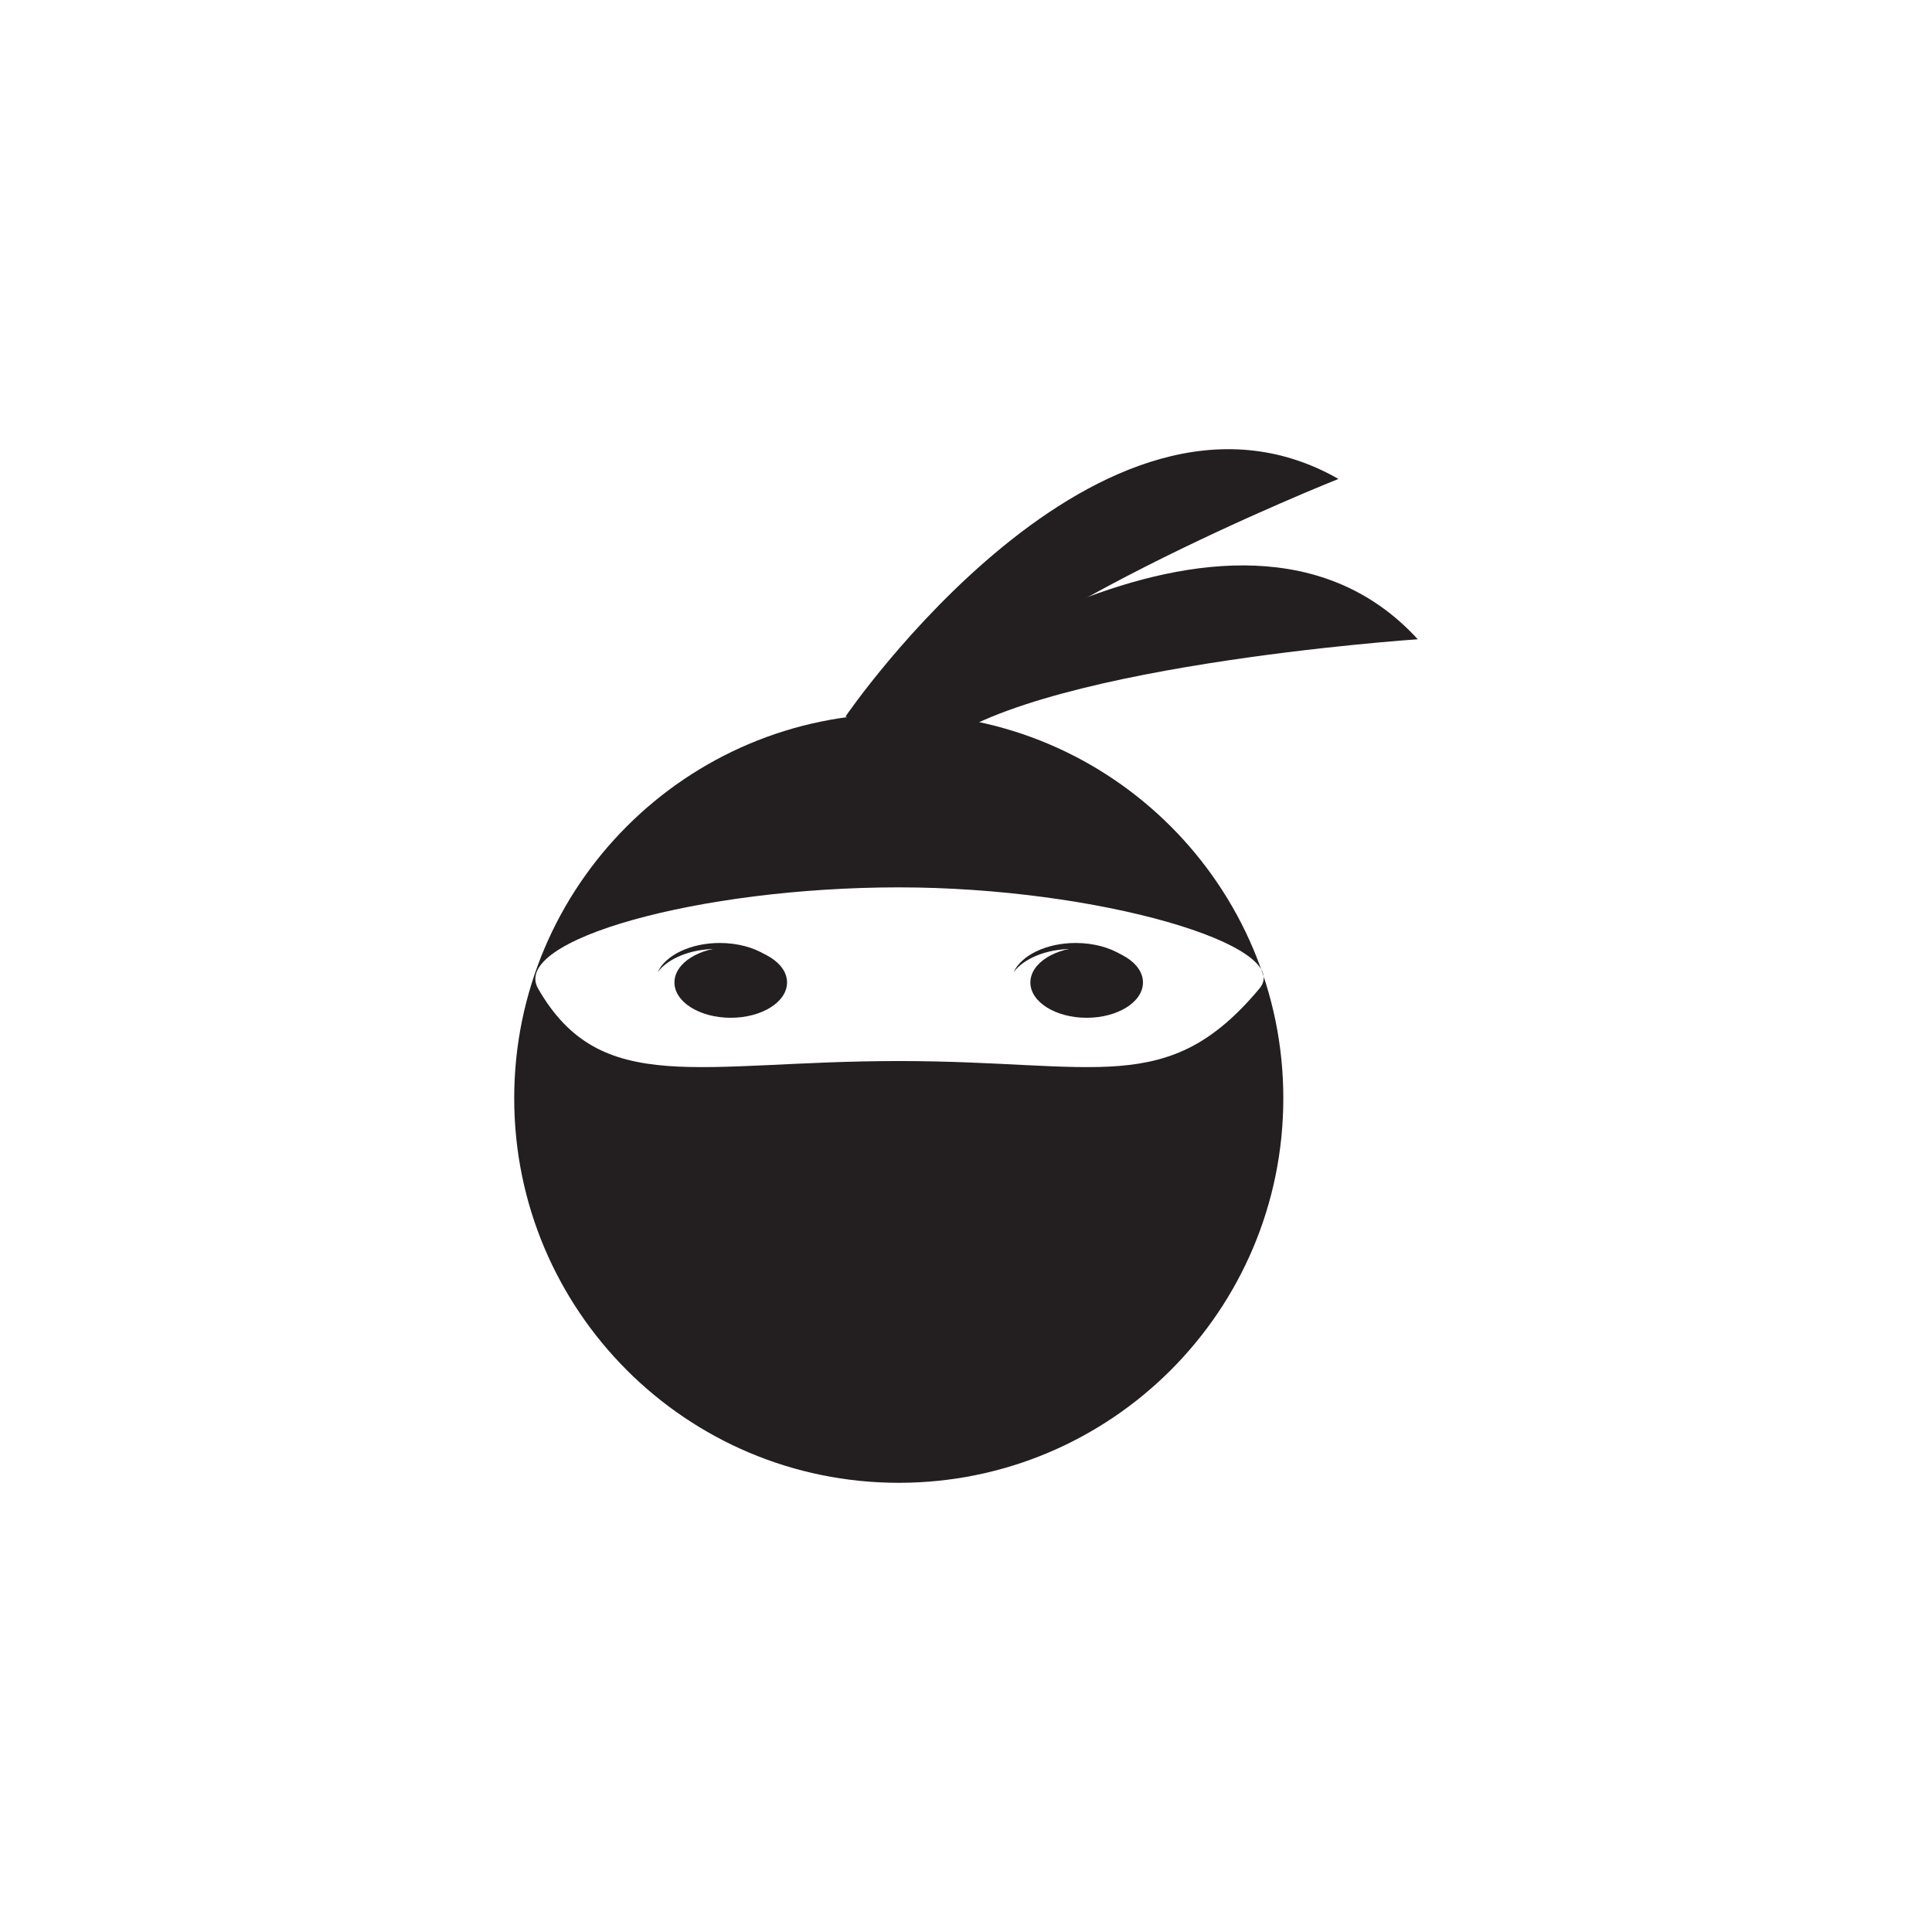
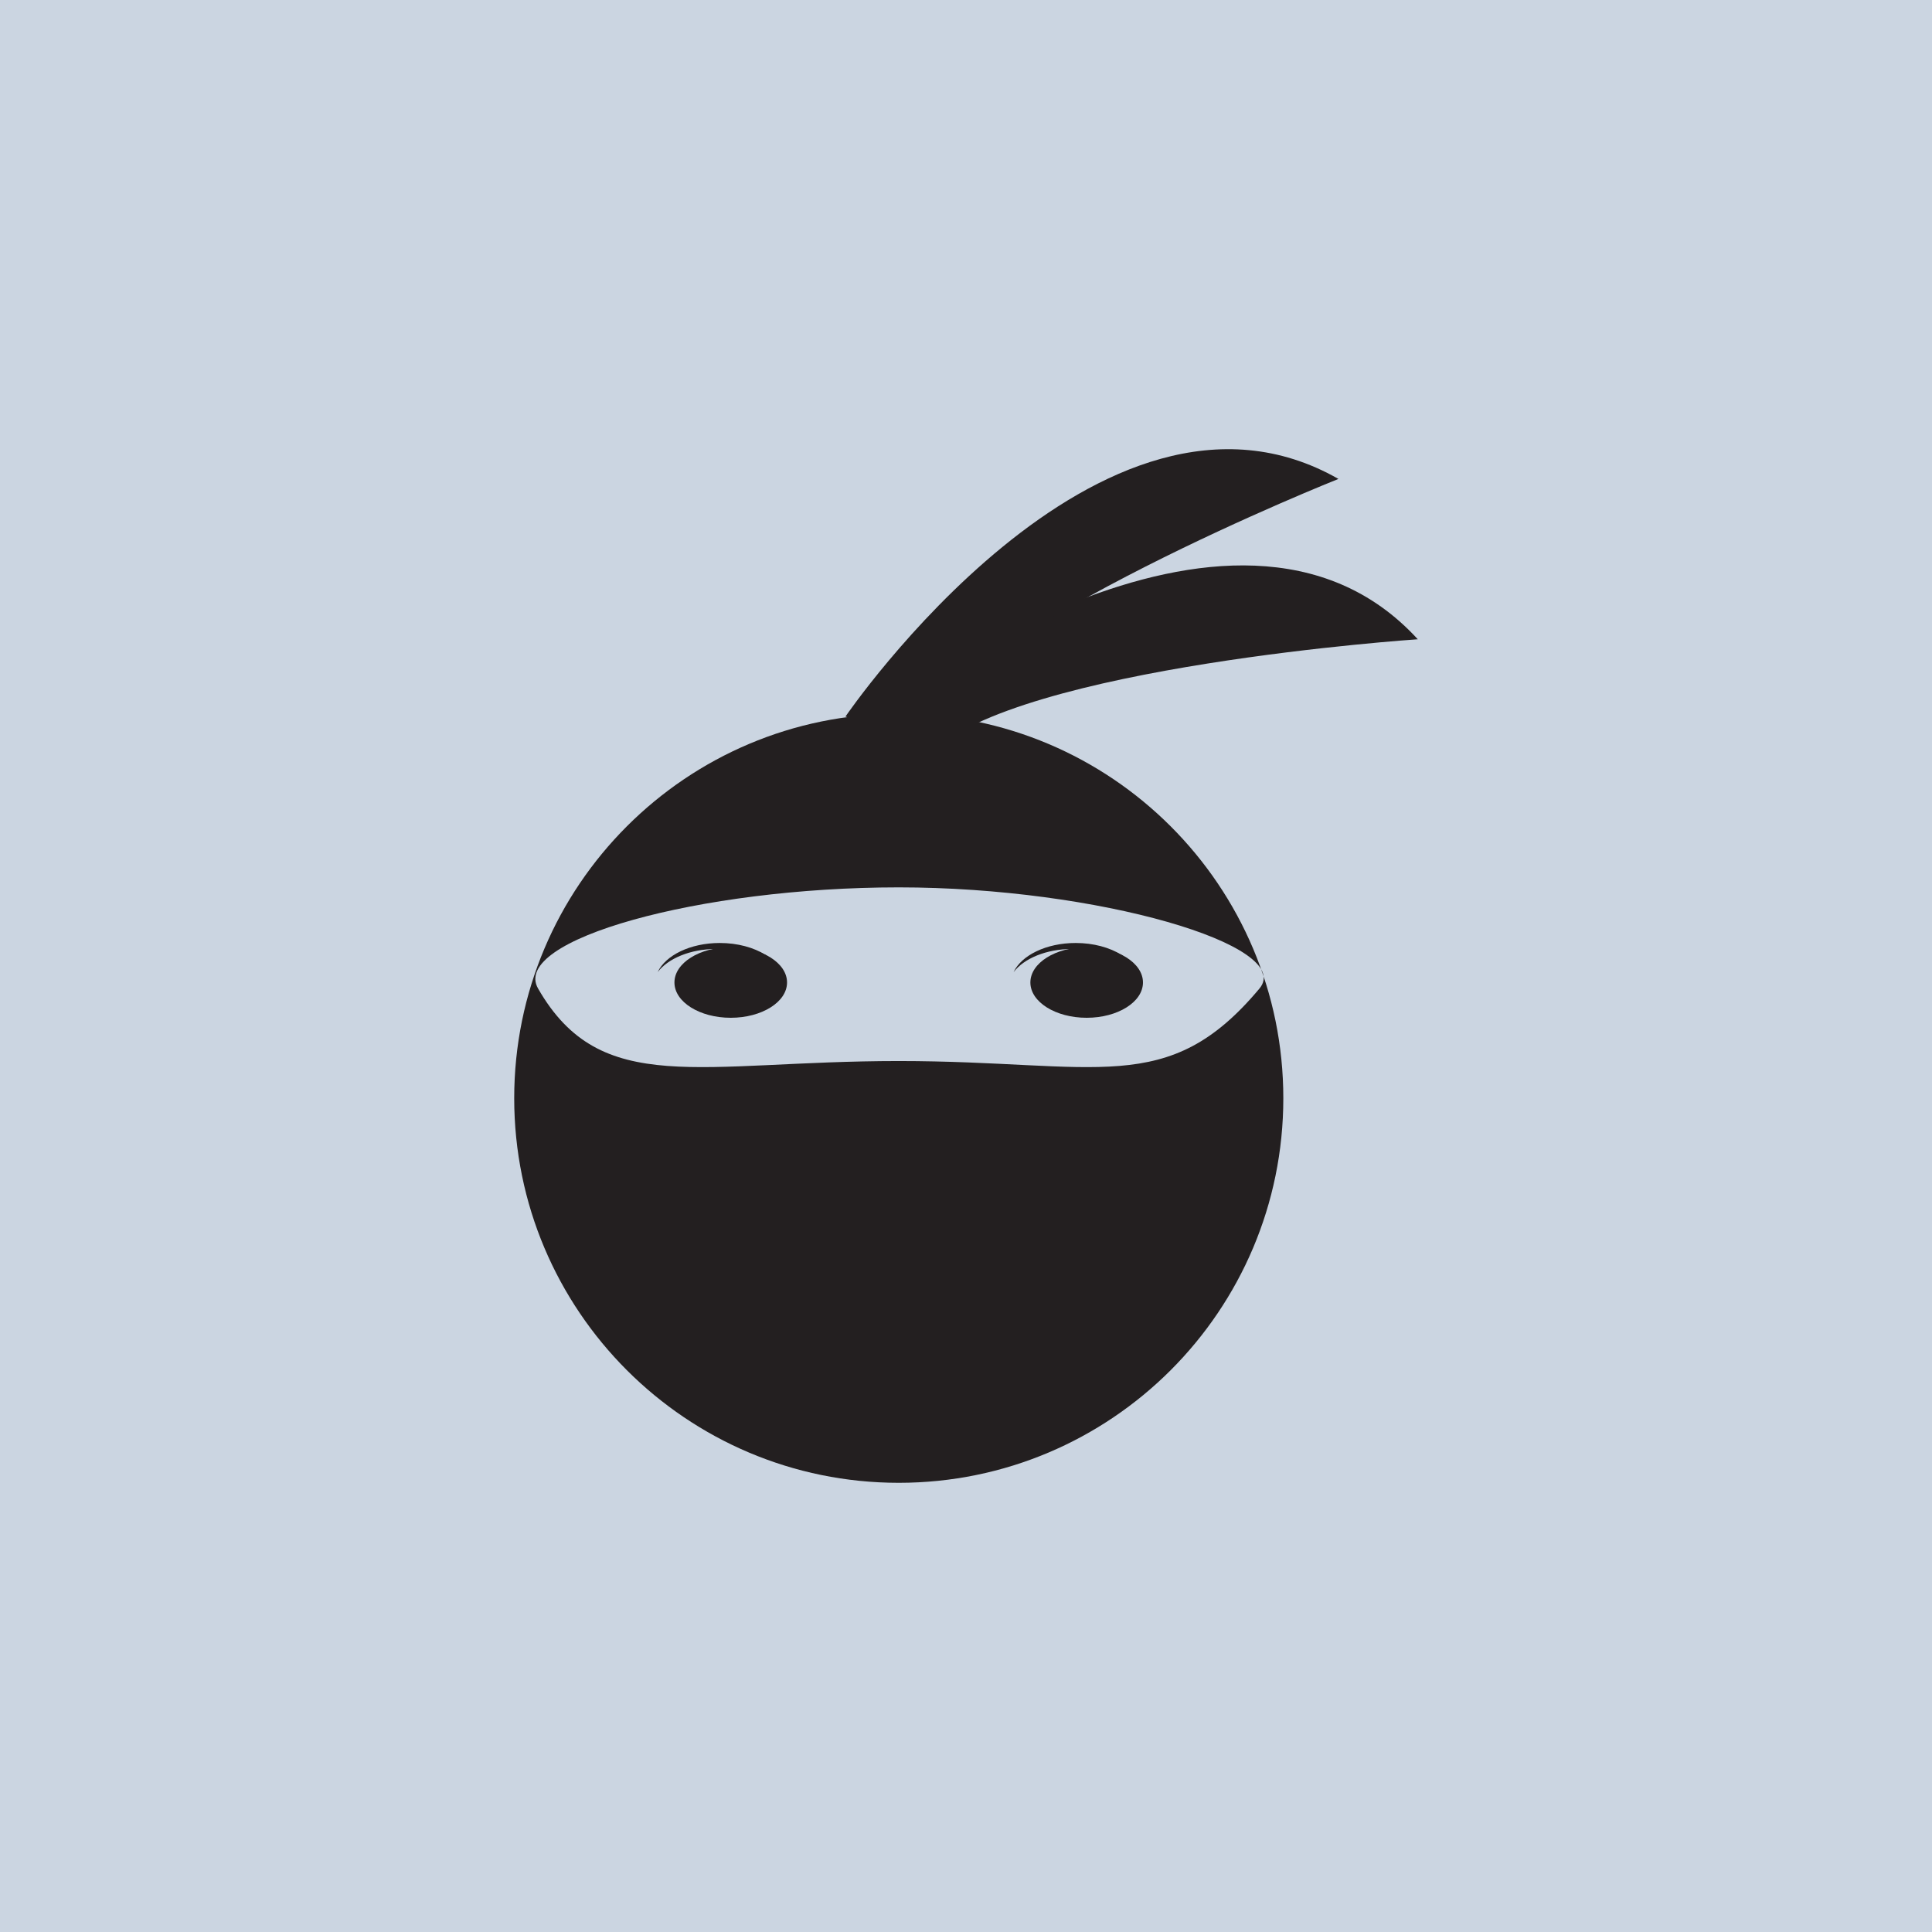
<svg xmlns="http://www.w3.org/2000/svg" version="1.1" id="svg2" width="2666.667" height="2666.667" viewBox="0 0 2666.667 2666.667">
-   <rect x="0" y="0" width="2666.667" height="2666.667" fill="#ffffff" />
+   <rect x="0" y="0" width="2666.667" height="2666.667" fill="#cbd5e1" />
  <defs id="defs6" />
  <g id="g8" transform="matrix(1.333333,0,0,-1.333333,0,2666.667)">
    <g id="g10" transform="scale(0.1)">
      <path d="m 9303.98,9016.2 c -2062.19,0 -3082.8,-385.3 -3733.96,750.7 -287.59,501.7 1671.77,1047.1 3733.96,1047.1 2062.22,0 4104.72,-603.3 3734.02,-1047.1 -949.2,-1136 -1671.8,-750.7 -3734.02,-750.7 z m 0,3595.6 c -2198.6,0 -3980.9,-1782.3 -3980.9,-3980.9 0,-2198.6 1782.3,-3980.9 3980.9,-3980.9 2198.62,0 3980.92,1782.3 3980.92,3980.9 0,2198.6 -1782.3,3980.9 -3980.92,3980.9" style="fill:#231f20;fill-opacity:1;fill-rule:nonzero;stroke:none" id="path12" />
      <path d="m 11832,9829.5 c 0,-201.9 -260.9,-365.5 -582.8,-365.5 -321.9,0 -582.8,163.6 -582.8,365.5 0,201.8 260.9,365.5 582.8,365.5 321.9,0 582.8,-163.7 582.8,-365.5" style="fill:#231f20;fill-opacity:1;fill-rule:nonzero;stroke:none" id="path14" />
      <path d="m 11097.8,10176.1 c 370,0 670,-188.2 670,-420.2 0,-41.2 -9.6,-81 -27.2,-118.6 41.7,54.8 65.1,116.1 65.1,180.8 0,232.1 -300,420.2 -670.1,420.2 -304.3,0 -561.2,-127.3 -642.8,-301.6 107.8,141.5 338.1,239.4 605,239.4" style="fill:#231f20;fill-opacity:1;fill-rule:nonzero;stroke:none" id="path16" />
      <path d="m 8147.43,9829.5 c 0,-201.9 -260.93,-365.5 -582.81,-365.5 -321.88,0 -582.81,163.6 -582.81,365.5 0,201.8 260.93,365.5 582.81,365.5 321.88,0 582.81,-163.7 582.81,-365.5" style="fill:#231f20;fill-opacity:1;fill-rule:nonzero;stroke:none" id="path18" />
      <path d="m 7413.19,10176.1 c 370.06,0 670.04,-188.2 670.04,-420.2 0,-41.2 -9.61,-81 -27.22,-118.6 41.69,54.8 65.08,116.1 65.08,180.8 0,232.1 -299.99,420.2 -670.04,420.2 -304.37,0 -561.18,-127.3 -642.81,-301.6 107.78,141.5 338.13,239.4 604.95,239.4" style="fill:#231f20;fill-opacity:1;fill-rule:nonzero;stroke:none" id="path20" />
      <path d="m 9065.39,12604.7 c 0,0 3695.21,2871.8 5611.51,777.6 0,0 -4129.1,-276.5 -5057.61,-1185.3 l -553.9,407.7" style="fill:#231f20;fill-opacity:1;fill-rule:nonzero;stroke:none" id="path22" />
      <path d="m 8752.26,12582.2 c 0,0 2637.24,3866 5103.24,2459.9 0,0 -3845.7,-1528.7 -4451.02,-2678.3 l -652.22,218.4" style="fill:#231f20;fill-opacity:1;fill-rule:nonzero;stroke:none" id="path24" />
    </g>
  </g>
</svg>
